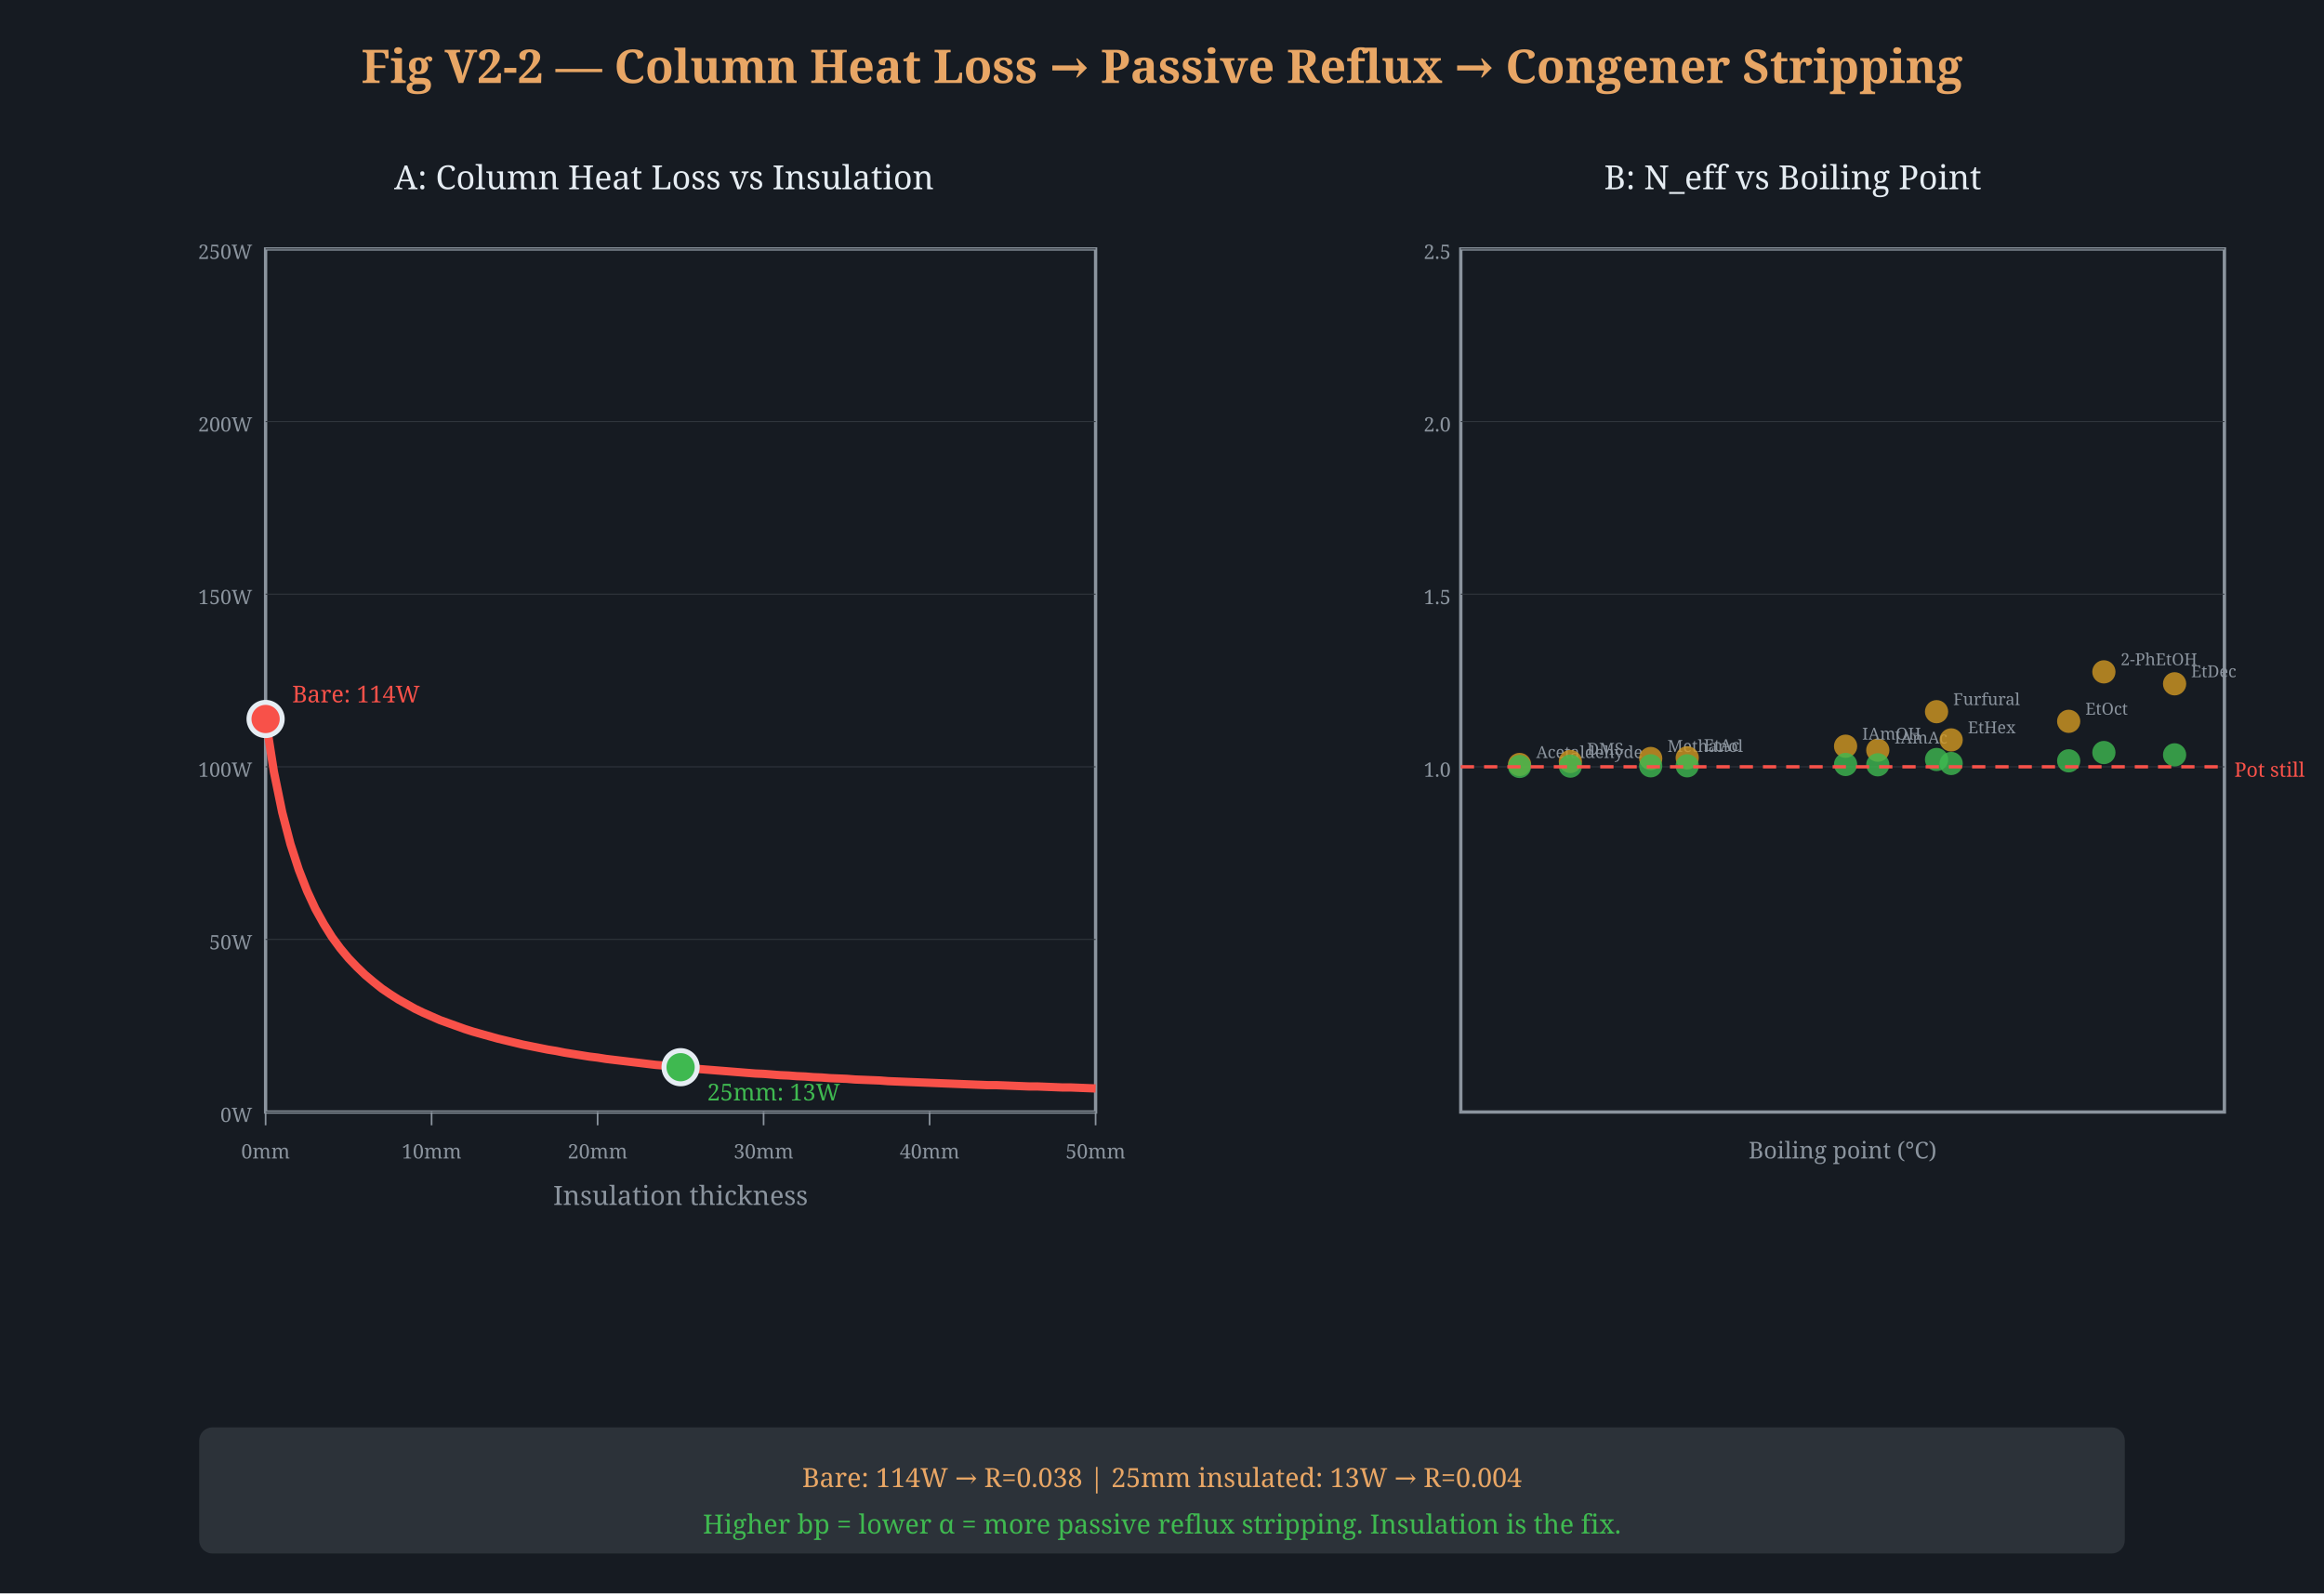
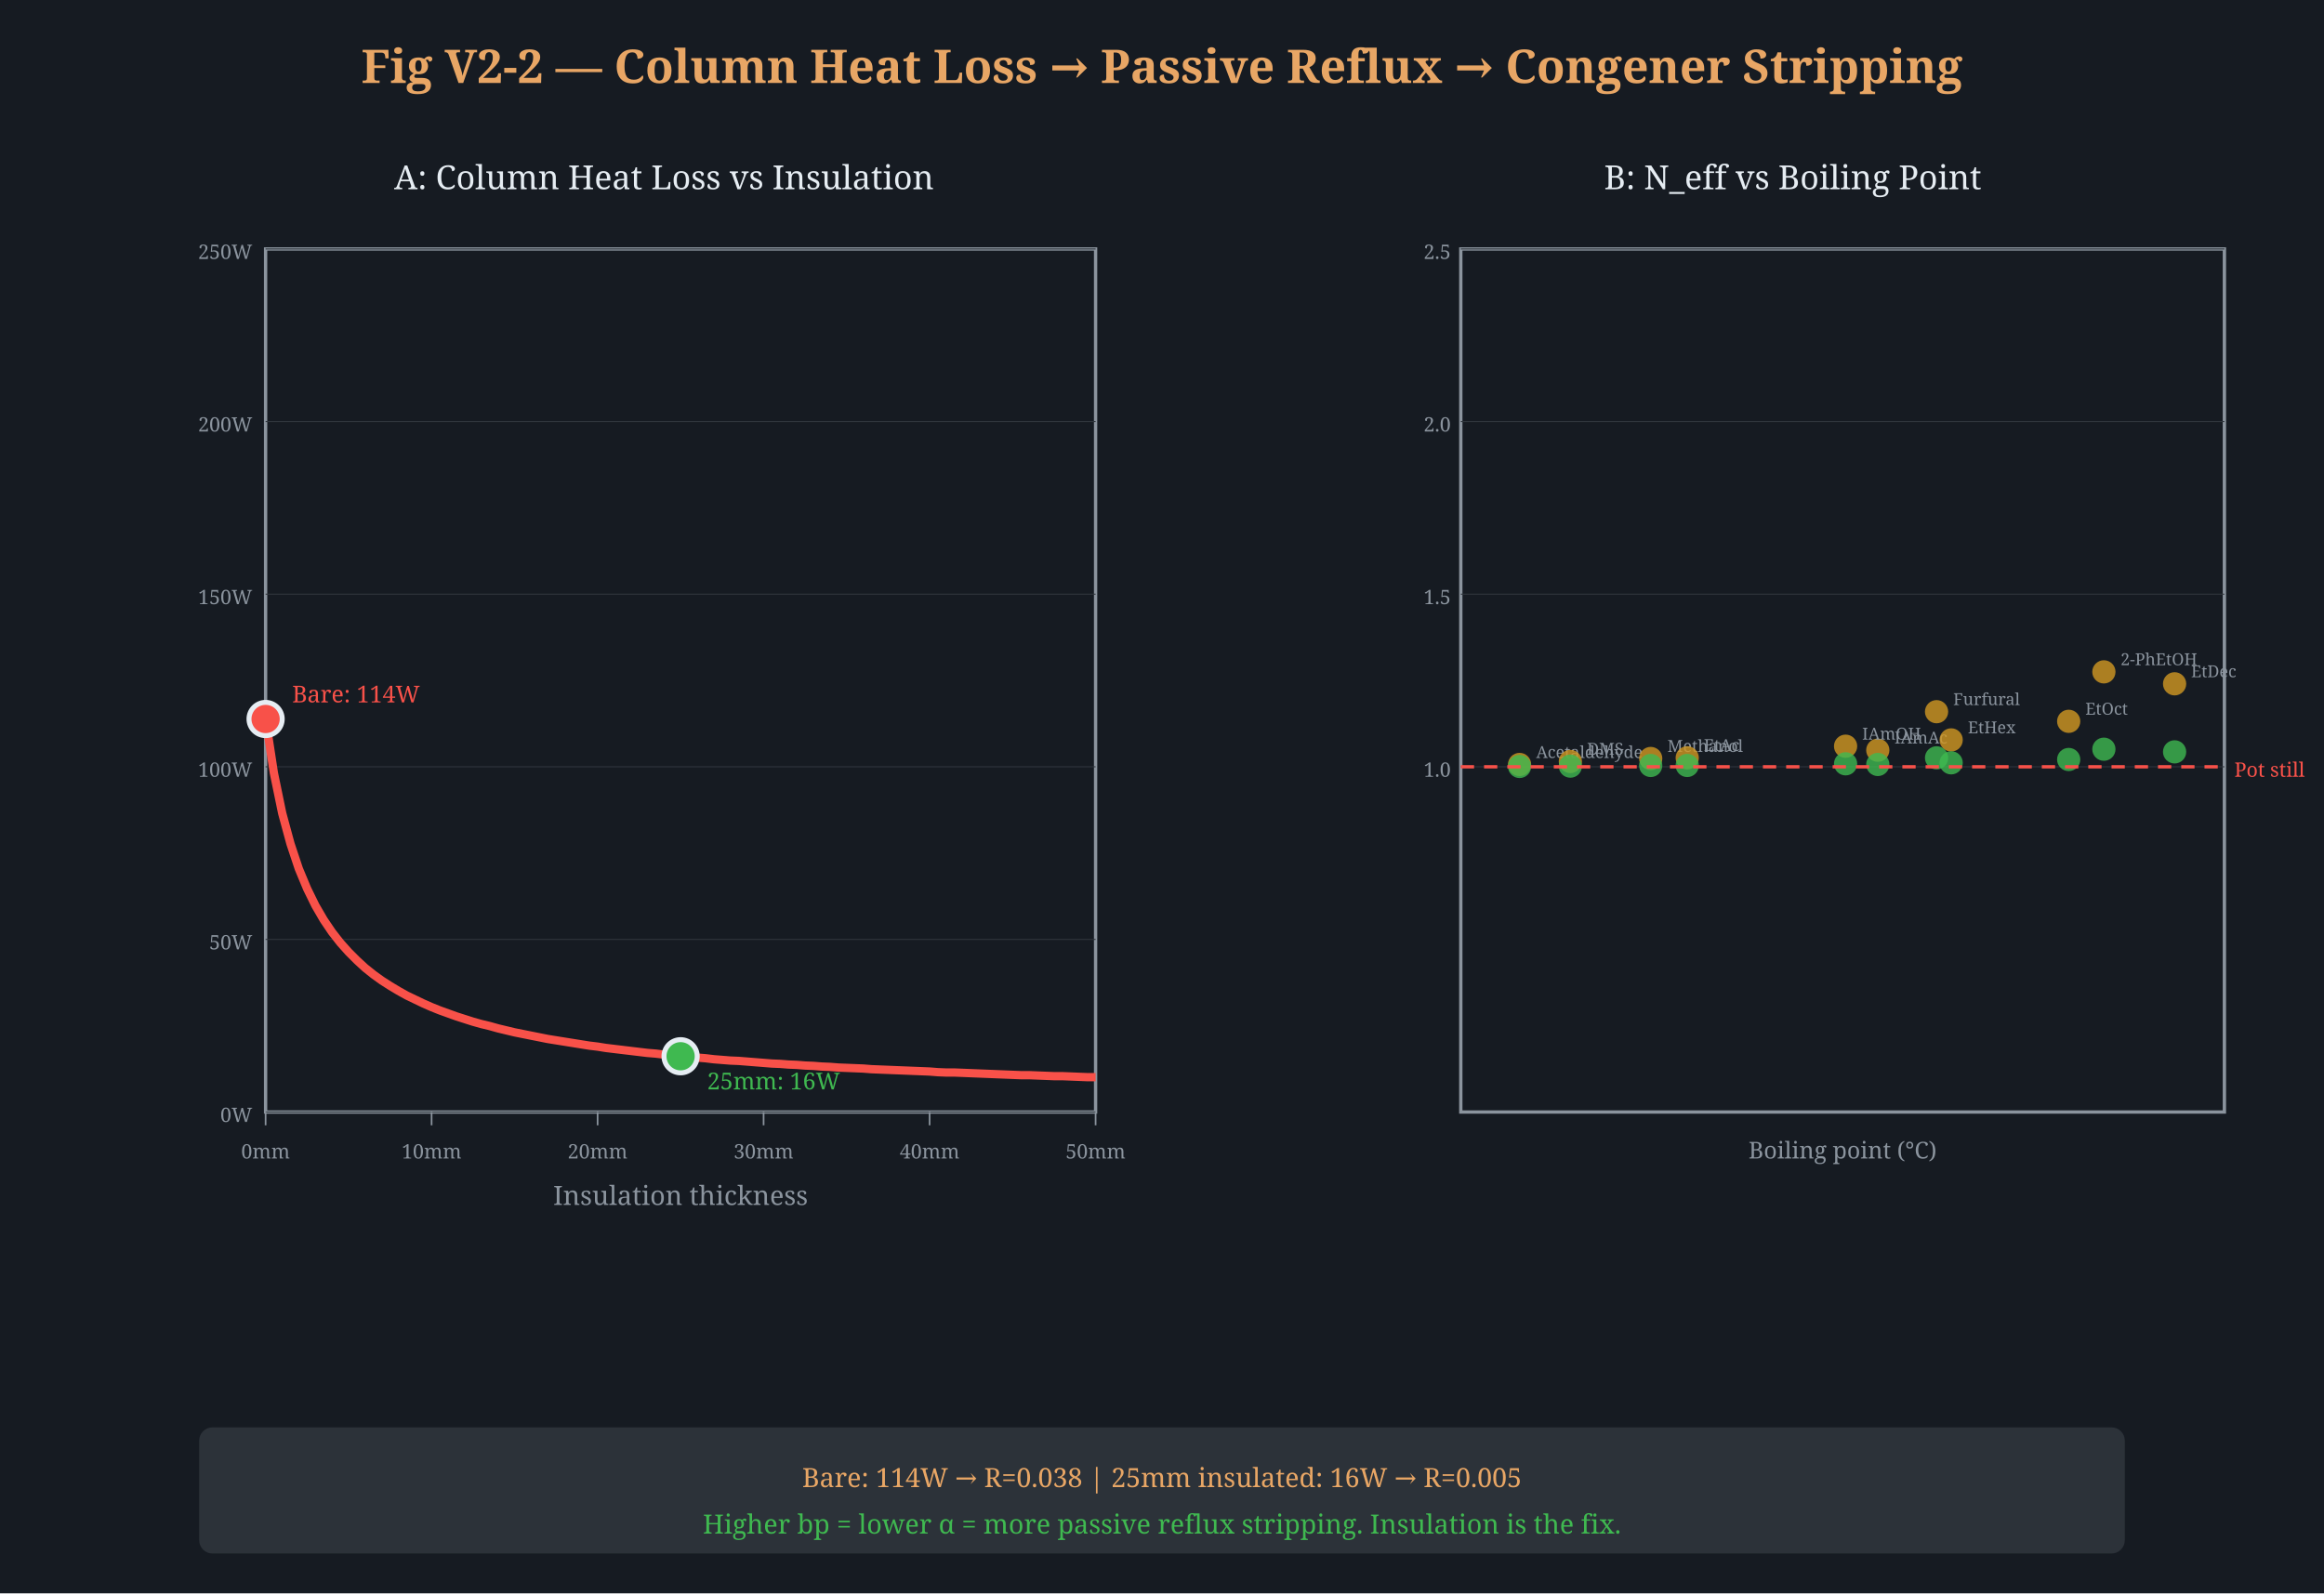
<svg xmlns="http://www.w3.org/2000/svg" viewBox="0 0 700 480" style="background:#161b22;font-family:Georgia,serif">
  <rect width="700" height="480" fill="#161b22" />
  <text x="350" y="25" fill="#e8a665" font-size="14" text-anchor="middle" font-weight="bold">Fig V2-2 — Column Heat Loss → Passive Reflux → Congener Stripping</text>
  <text x="200" y="57" fill="#e6edf3" font-size="10" text-anchor="middle">A: Column Heat Loss vs Insulation</text>
  <rect x="80" y="75" width="250" height="260" fill="none" stroke="#8b949e" stroke-width="1" />
  <line x1="80" y1="335" x2="330" y2="335" stroke="#30363d" stroke-width="0.3" />
  <text x="76" y="338" fill="#8b949e" font-size="6" text-anchor="end">0W</text>
  <line x1="80" y1="283" x2="330" y2="283" stroke="#30363d" stroke-width="0.3" />
  <text x="76" y="286" fill="#8b949e" font-size="6" text-anchor="end">50W</text>
  <line x1="80" y1="231" x2="330" y2="231" stroke="#30363d" stroke-width="0.3" />
  <text x="76" y="234" fill="#8b949e" font-size="6" text-anchor="end">100W</text>
  <line x1="80" y1="179" x2="330" y2="179" stroke="#30363d" stroke-width="0.3" />
  <text x="76" y="182" fill="#8b949e" font-size="6" text-anchor="end">150W</text>
  <line x1="80" y1="127" x2="330" y2="127" stroke="#30363d" stroke-width="0.3" />
  <text x="76" y="130" fill="#8b949e" font-size="6" text-anchor="end">200W</text>
  <line x1="80" y1="75" x2="330" y2="75" stroke="#30363d" stroke-width="0.3" />
  <text x="76" y="78" fill="#8b949e" font-size="6" text-anchor="end">250W</text>
  <line x1="80" y1="335" x2="80" y2="339" stroke="#8b949e" stroke-width="0.5" />
  <text x="80" y="349" fill="#8b949e" font-size="6" text-anchor="middle">0mm</text>
  <line x1="130" y1="335" x2="130" y2="339" stroke="#8b949e" stroke-width="0.5" />
  <text x="130" y="349" fill="#8b949e" font-size="6" text-anchor="middle">10mm</text>
  <line x1="180" y1="335" x2="180" y2="339" stroke="#8b949e" stroke-width="0.5" />
  <text x="180" y="349" fill="#8b949e" font-size="6" text-anchor="middle">20mm</text>
  <line x1="230" y1="335" x2="230" y2="339" stroke="#8b949e" stroke-width="0.5" />
  <text x="230" y="349" fill="#8b949e" font-size="6" text-anchor="middle">30mm</text>
  <line x1="280" y1="335" x2="280" y2="339" stroke="#8b949e" stroke-width="0.5" />
  <text x="280" y="349" fill="#8b949e" font-size="6" text-anchor="middle">40mm</text>
  <line x1="330" y1="335" x2="330" y2="339" stroke="#8b949e" stroke-width="0.5" />
  <text x="330" y="349" fill="#8b949e" font-size="6" text-anchor="middle">50mm</text>
  <text x="205" y="363" fill="#8b949e" font-size="8" text-anchor="middle">Insulation thickness</text>
-   <polyline points="80.0,216.6 82.5,232.5 85.0,244.7 87.5,254.3 90.0,262.0 92.5,268.4 95.0,273.8 97.5,278.3 100.0,282.3 102.5,285.7 105.0,288.7 107.5,291.3 110.0,293.7 112.5,295.8 115.0,297.8 117.5,299.5 120.0,301.1 122.5,302.5 125.0,303.9 127.5,305.1 130.0,306.2 132.5,307.3 135.0,308.2 137.5,309.1 140.0,310.0 142.5,310.8 145.0,311.5 147.5,312.2 150.0,312.9 152.5,313.5 155.0,314.1 157.5,314.7 160.0,315.2 162.5,315.7 165.0,316.2 167.5,316.6 170.0,317.1 172.5,317.5 175.0,317.9 177.5,318.3 180.0,318.6 182.5,319.0 185.0,319.3 187.5,319.6 190.0,319.9 192.5,320.2 195.0,320.5 197.5,320.8 200.0,321.0 202.5,321.3 205.0,321.5 207.5,321.8 210.0,322.0 212.5,322.2 215.0,322.4 217.5,322.6 220.0,322.8 222.5,323.0 225.0,323.2 227.5,323.4 230.0,323.5 232.5,323.7 235.0,323.9 237.5,324.0 240.0,324.2 242.5,324.3 245.0,324.5 247.5,324.6 250.0,324.8 252.5,324.9 255.0,325.0 257.5,325.2 260.0,325.3 262.5,325.4 265.0,325.5 267.5,325.7 270.0,325.8 272.5,325.9 275.0,326.0 277.5,326.1 280.0,326.2 282.5,326.3 285.0,326.4 287.5,326.5 290.0,326.6 292.5,326.7 295.0,326.8 297.5,326.9 300.0,326.9 302.5,327.0 305.0,327.1 307.5,327.2 310.0,327.3 312.5,327.3 315.0,327.4 317.5,327.5 320.0,327.6 322.5,327.6 325.0,327.7 327.5,327.8 330.0,327.9" fill="none" stroke="#f85149" stroke-width="2.5" />
+   <polyline points="80.0,216.6 82.5,232.9 85.0,245.0 87.5,254.2 90.0,261.7 92.5,267.7 95.0,272.8 97.5,277.1 100.0,280.8 102.5,284.0 105.0,286.8 107.5,289.3 110.0,291.6 112.5,293.6 115.0,295.4 117.5,297.0 120.0,298.5 122.5,299.9 125.0,301.1 127.5,302.3 130.0,303.4 132.5,304.4 135.0,305.3 137.5,306.2 140.0,307.0 142.5,307.8 145.0,308.5 147.5,309.1 150.0,309.8 152.5,310.4 155.0,311.0 157.5,311.5 160.0,312.0 162.5,312.5 165.0,313.0 167.5,313.4 170.0,313.8 172.5,314.2 175.0,314.6 177.5,315.0 180.0,315.3 182.5,315.7 185.0,316.0 187.5,316.3 190.0,316.6 192.5,316.9 195.0,317.2 197.5,317.4 200.0,317.7 202.5,317.9 205.0,318.2 207.5,318.4 210.0,318.6 212.5,318.8 215.0,319.1 217.5,319.3 220.0,319.5 222.5,319.6 225.0,319.8 227.5,320.0 230.0,320.2 232.5,320.4 235.0,320.5 237.5,320.7 240.0,320.8 242.5,321.0 245.0,321.1 247.5,321.3 250.0,321.4 252.5,321.6 255.0,321.7 257.5,321.8 260.0,321.9 262.5,322.1 265.0,322.2 267.5,322.3 270.0,322.4 272.5,322.5 275.0,322.6 277.5,322.7 280.0,322.8 282.5,323.0 285.0,323.1 287.5,323.1 290.0,323.2 292.5,323.3 295.0,323.4 297.5,323.5 300.0,323.6 302.5,323.7 305.0,323.8 307.5,323.9 310.0,323.9 312.5,324.0 315.0,324.1 317.5,324.2 320.0,324.2 322.5,324.3 325.0,324.4 327.5,324.5 330.0,324.5" fill="none" stroke="#f85149" stroke-width="2.5" />
  <circle cx="80.0" cy="216.6" r="5" fill="#f85149" stroke="#e6edf3" stroke-width="1.5" />
  <text x="88" y="211.596" fill="#f85149" font-size="7" text-anchor="start">Bare: 114W</text>
-   <circle cx="205.0" cy="321.5" r="5" fill="#3fb950" stroke="#e6edf3" stroke-width="1.5" />
-   <text x="213" y="331.517" fill="#3fb950" font-size="7" text-anchor="start">25mm: 13W</text>
+   <circle cx="205.0" cy="318.2" r="5" fill="#3fb950" stroke="#e6edf3" stroke-width="1.5" />
+   <text x="213" y="328.175" fill="#3fb950" font-size="7" text-anchor="start">25mm: 16W</text>
  <text x="540" y="57" fill="#e6edf3" font-size="10" text-anchor="middle">B: N_eff vs Boiling Point</text>
  <rect x="440" y="75" width="230" height="260" fill="none" stroke="#8b949e" stroke-width="1" />
  <line x1="440" y1="231" x2="670" y2="231" stroke="#30363d" stroke-width="0.3" />
  <text x="437" y="234" fill="#8b949e" font-size="6" text-anchor="end">1.0</text>
  <line x1="440" y1="179" x2="670" y2="179" stroke="#30363d" stroke-width="0.3" />
  <text x="437" y="182" fill="#8b949e" font-size="6" text-anchor="end">1.5</text>
  <line x1="440" y1="127" x2="670" y2="127" stroke="#30363d" stroke-width="0.3" />
  <text x="437" y="130" fill="#8b949e" font-size="6" text-anchor="end">2.0</text>
  <line x1="440" y1="75" x2="670" y2="75" stroke="#30363d" stroke-width="0.3" />
  <text x="437" y="78" fill="#8b949e" font-size="6" text-anchor="end">2.5</text>
  <text x="555" y="349" fill="#8b949e" font-size="7" text-anchor="middle">Boiling point (°C)</text>
  <circle cx="457.7" cy="230.3" r="3.5" fill="#d29922" opacity="0.8" />
  <circle cx="457.7" cy="230.9" r="3.5" fill="#3fb950" opacity="0.8" />
  <text x="462.692" y="228.346" fill="#8b949e" font-size="5" text-anchor="start">Acetaldehyde</text>
  <circle cx="497.2" cy="228.5" r="3.5" fill="#d29922" opacity="0.8" />
-   <circle cx="497.2" cy="230.7" r="3.5" fill="#3fb950" opacity="0.8" />
+   <circle cx="497.2" cy="230.6" r="3.5" fill="#3fb950" opacity="0.8" />
  <text x="502.235" y="226.515" fill="#8b949e" font-size="5" text-anchor="start">Methanol</text>
  <circle cx="508.2" cy="228.3" r="3.5" fill="#d29922" opacity="0.8" />
-   <circle cx="508.2" cy="230.7" r="3.5" fill="#3fb950" opacity="0.8" />
+   <circle cx="508.2" cy="230.6" r="3.5" fill="#3fb950" opacity="0.8" />
  <text x="513.204" y="226.255" fill="#8b949e" font-size="5" text-anchor="start">EtAc</text>
  <circle cx="473.0" cy="229.4" r="3.5" fill="#d29922" opacity="0.8" />
  <circle cx="473.0" cy="230.8" r="3.5" fill="#3fb950" opacity="0.8" />
  <text x="477.996" y="227.381" fill="#8b949e" font-size="5" text-anchor="start">DMS</text>
  <circle cx="565.6" cy="226.0" r="3.5" fill="#d29922" opacity="0.8" />
-   <circle cx="565.6" cy="230.4" r="3.5" fill="#3fb950" opacity="0.8" />
+   <circle cx="565.6" cy="230.3" r="3.5" fill="#3fb950" opacity="0.8" />
  <text x="570.615" y="223.991" fill="#8b949e" font-size="5" text-anchor="start">IAmAc</text>
  <circle cx="555.9" cy="224.8" r="3.5" fill="#d29922" opacity="0.8" />
-   <circle cx="555.9" cy="230.3" r="3.5" fill="#3fb950" opacity="0.8" />
+   <circle cx="555.9" cy="230.1" r="3.5" fill="#3fb950" opacity="0.8" />
  <text x="560.885" y="222.813" fill="#8b949e" font-size="5" text-anchor="start">IAmOH</text>
  <circle cx="587.7" cy="222.9" r="3.5" fill="#d29922" opacity="0.8" />
-   <circle cx="587.7" cy="230.0" r="3.5" fill="#3fb950" opacity="0.8" />
+   <circle cx="587.7" cy="229.8" r="3.5" fill="#3fb950" opacity="0.8" />
  <text x="592.731" y="220.911" fill="#8b949e" font-size="5" text-anchor="start">EtHex</text>
  <circle cx="583.3" cy="214.4" r="3.5" fill="#d29922" opacity="0.8" />
-   <circle cx="583.3" cy="228.8" r="3.5" fill="#3fb950" opacity="0.8" />
+   <circle cx="583.3" cy="228.3" r="3.5" fill="#3fb950" opacity="0.8" />
  <text x="588.308" y="212.413" fill="#8b949e" font-size="5" text-anchor="start">Furfural</text>
  <circle cx="623.1" cy="217.3" r="3.5" fill="#d29922" opacity="0.8" />
-   <circle cx="623.1" cy="229.2" r="3.5" fill="#3fb950" opacity="0.8" />
+   <circle cx="623.1" cy="228.8" r="3.5" fill="#3fb950" opacity="0.8" />
  <text x="628.115" y="215.293" fill="#8b949e" font-size="5" text-anchor="start">EtOct</text>
  <circle cx="633.7" cy="202.4" r="3.5" fill="#d29922" opacity="0.8" />
-   <circle cx="633.7" cy="226.7" r="3.5" fill="#3fb950" opacity="0.8" />
+   <circle cx="633.7" cy="225.7" r="3.5" fill="#3fb950" opacity="0.8" />
  <text x="638.731" y="200.39" fill="#8b949e" font-size="5" text-anchor="start">2-PhEtOH</text>
  <circle cx="655.0" cy="206.0" r="3.5" fill="#d29922" opacity="0.8" />
-   <circle cx="655.0" cy="227.4" r="3.5" fill="#3fb950" opacity="0.8" />
+   <circle cx="655.0" cy="226.5" r="3.5" fill="#3fb950" opacity="0.8" />
  <text x="659.962" y="204.012" fill="#8b949e" font-size="5" text-anchor="start">EtDec</text>
  <line x1="440" y1="231.0" x2="670" y2="231.0" stroke="#f85149" stroke-width="1" stroke-dasharray="4,3" />
  <text x="673" y="234" fill="#f85149" font-size="6" text-anchor="start">Pot still</text>
  <rect x="60" y="430" width="580" height="38" rx="4" fill="#30363d" opacity="0.85" />
-   <text x="350" y="448" fill="#e8a665" font-size="8" text-anchor="middle">Bare: 114W → R=0.038 | 25mm insulated: 13W → R=0.004</text>
+   <text x="350" y="448" fill="#e8a665" font-size="8" text-anchor="middle">Bare: 114W → R=0.038 | 25mm insulated: 16W → R=0.005</text>
  <text x="350" y="462" fill="#3fb950" font-size="8" text-anchor="middle">Higher bp = lower α = more passive reflux stripping. Insulation is the fix.</text>
</svg>
